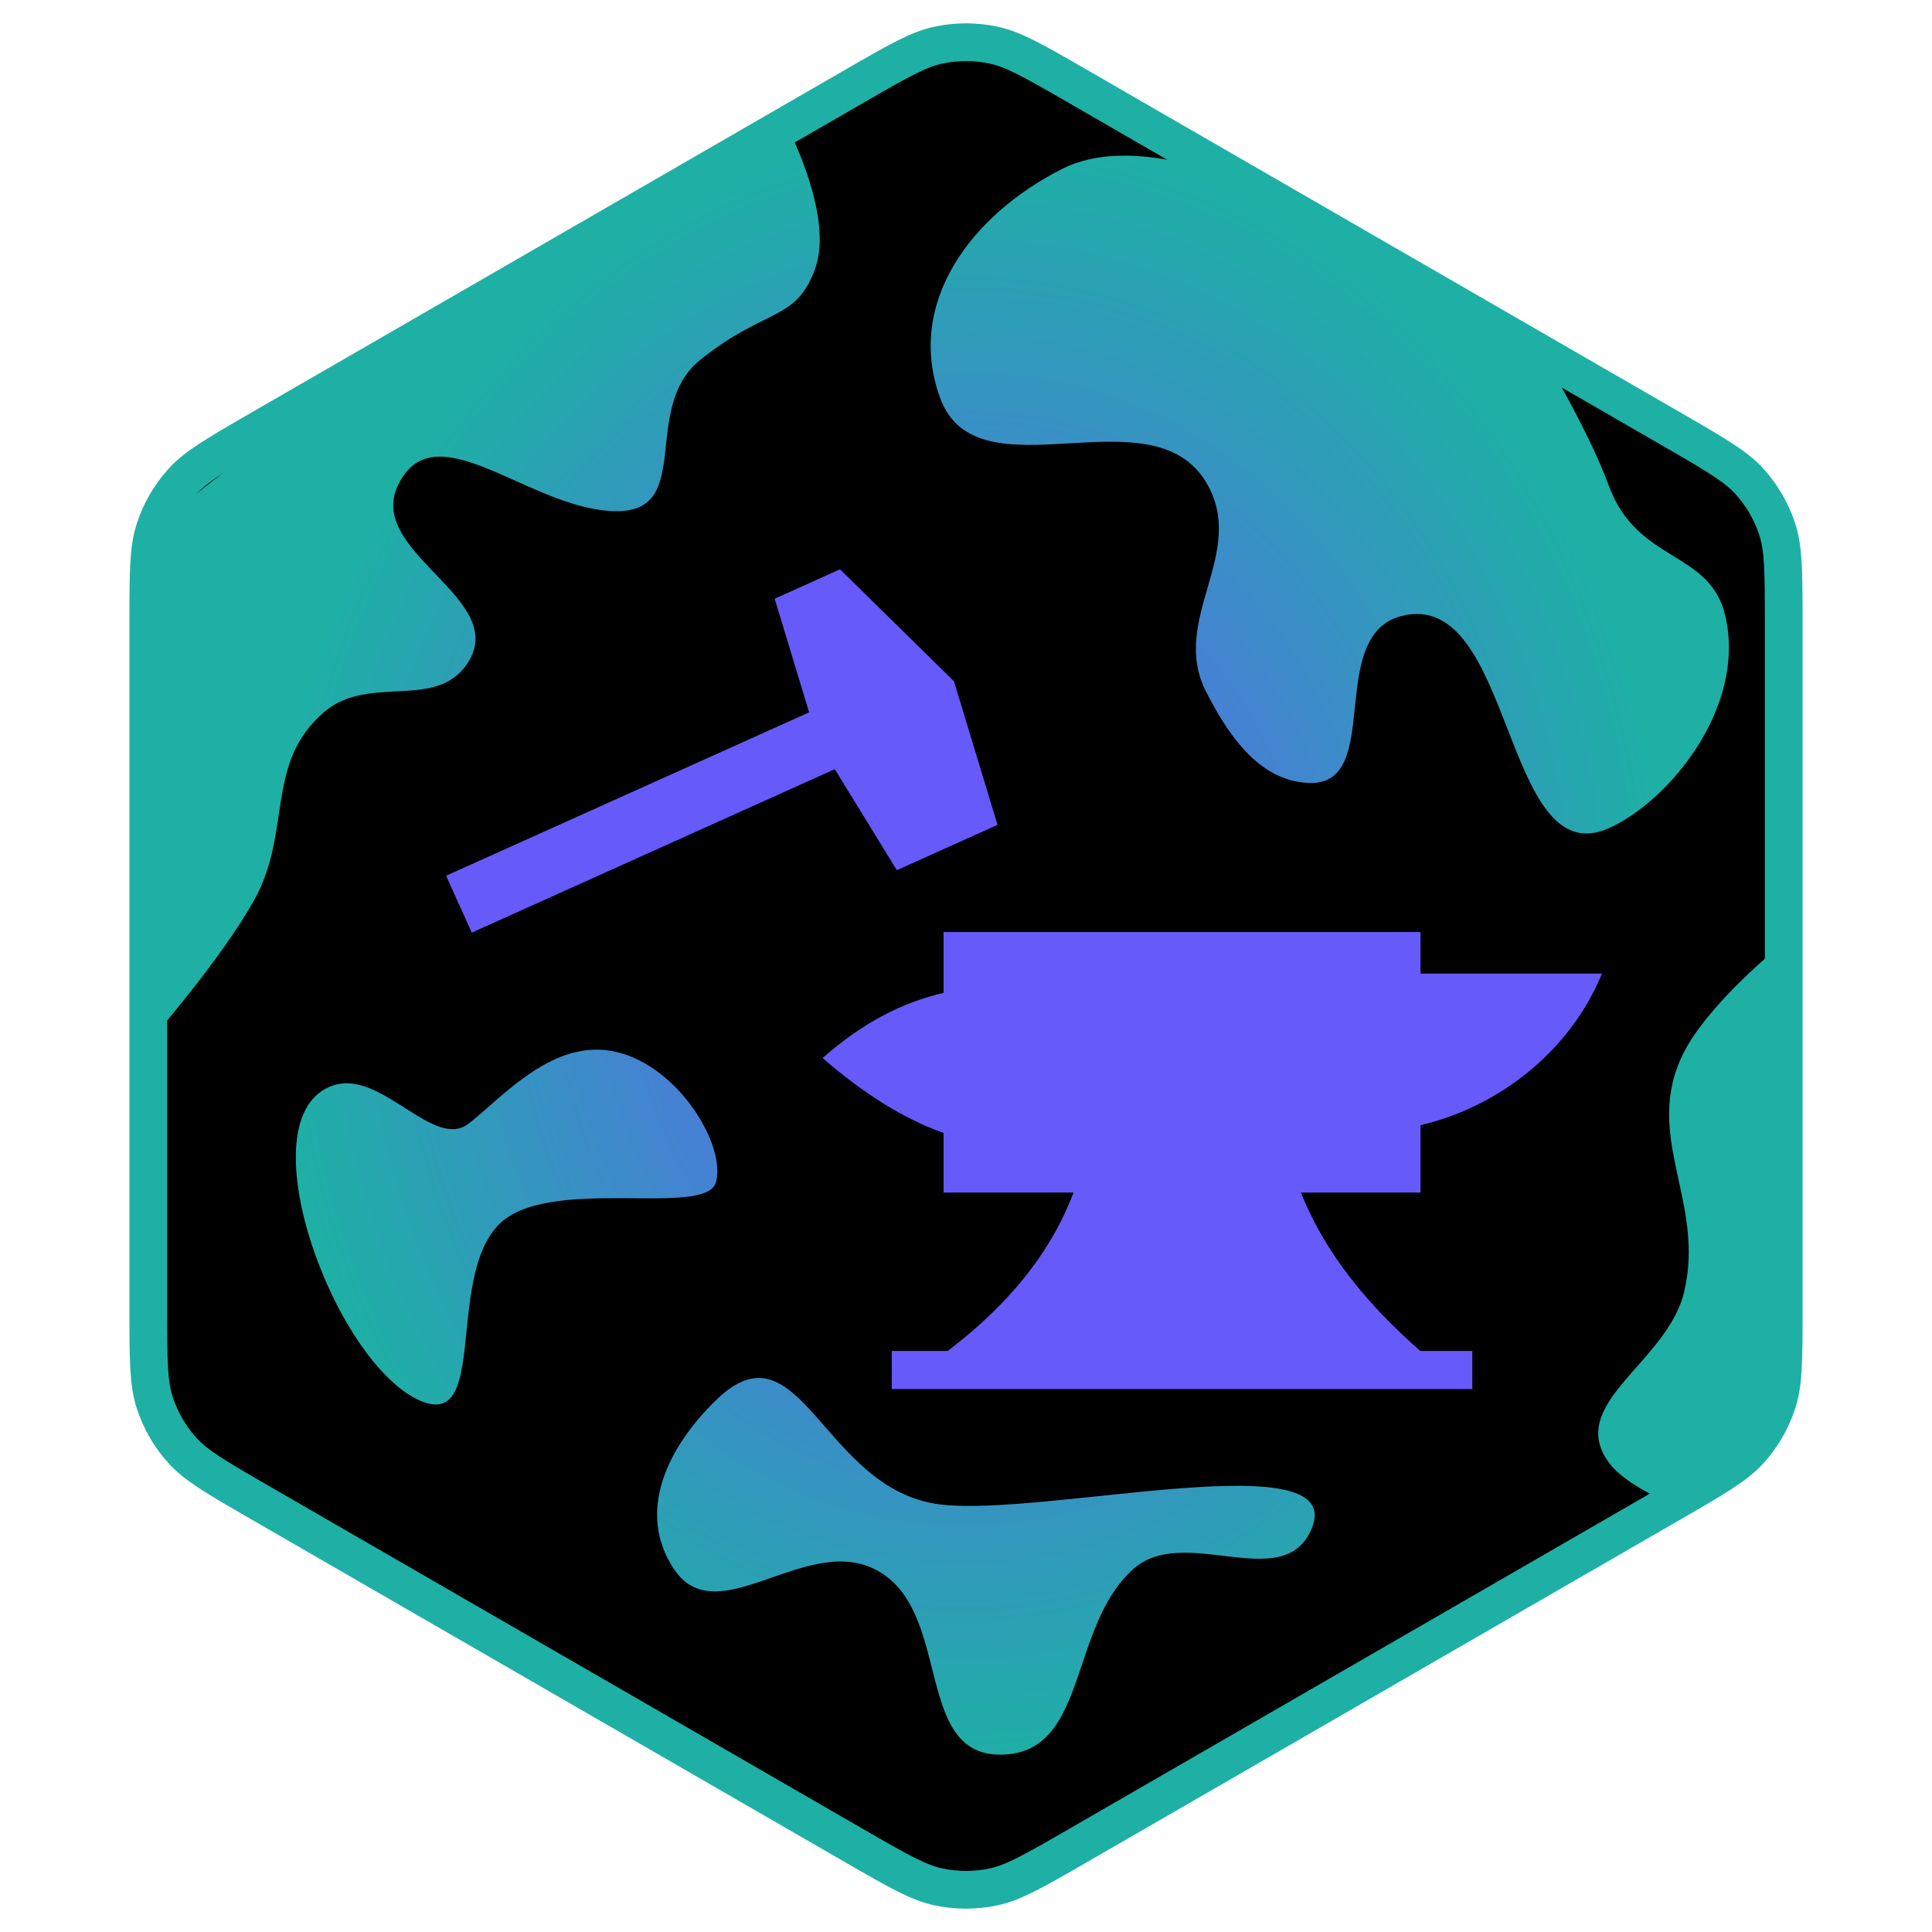
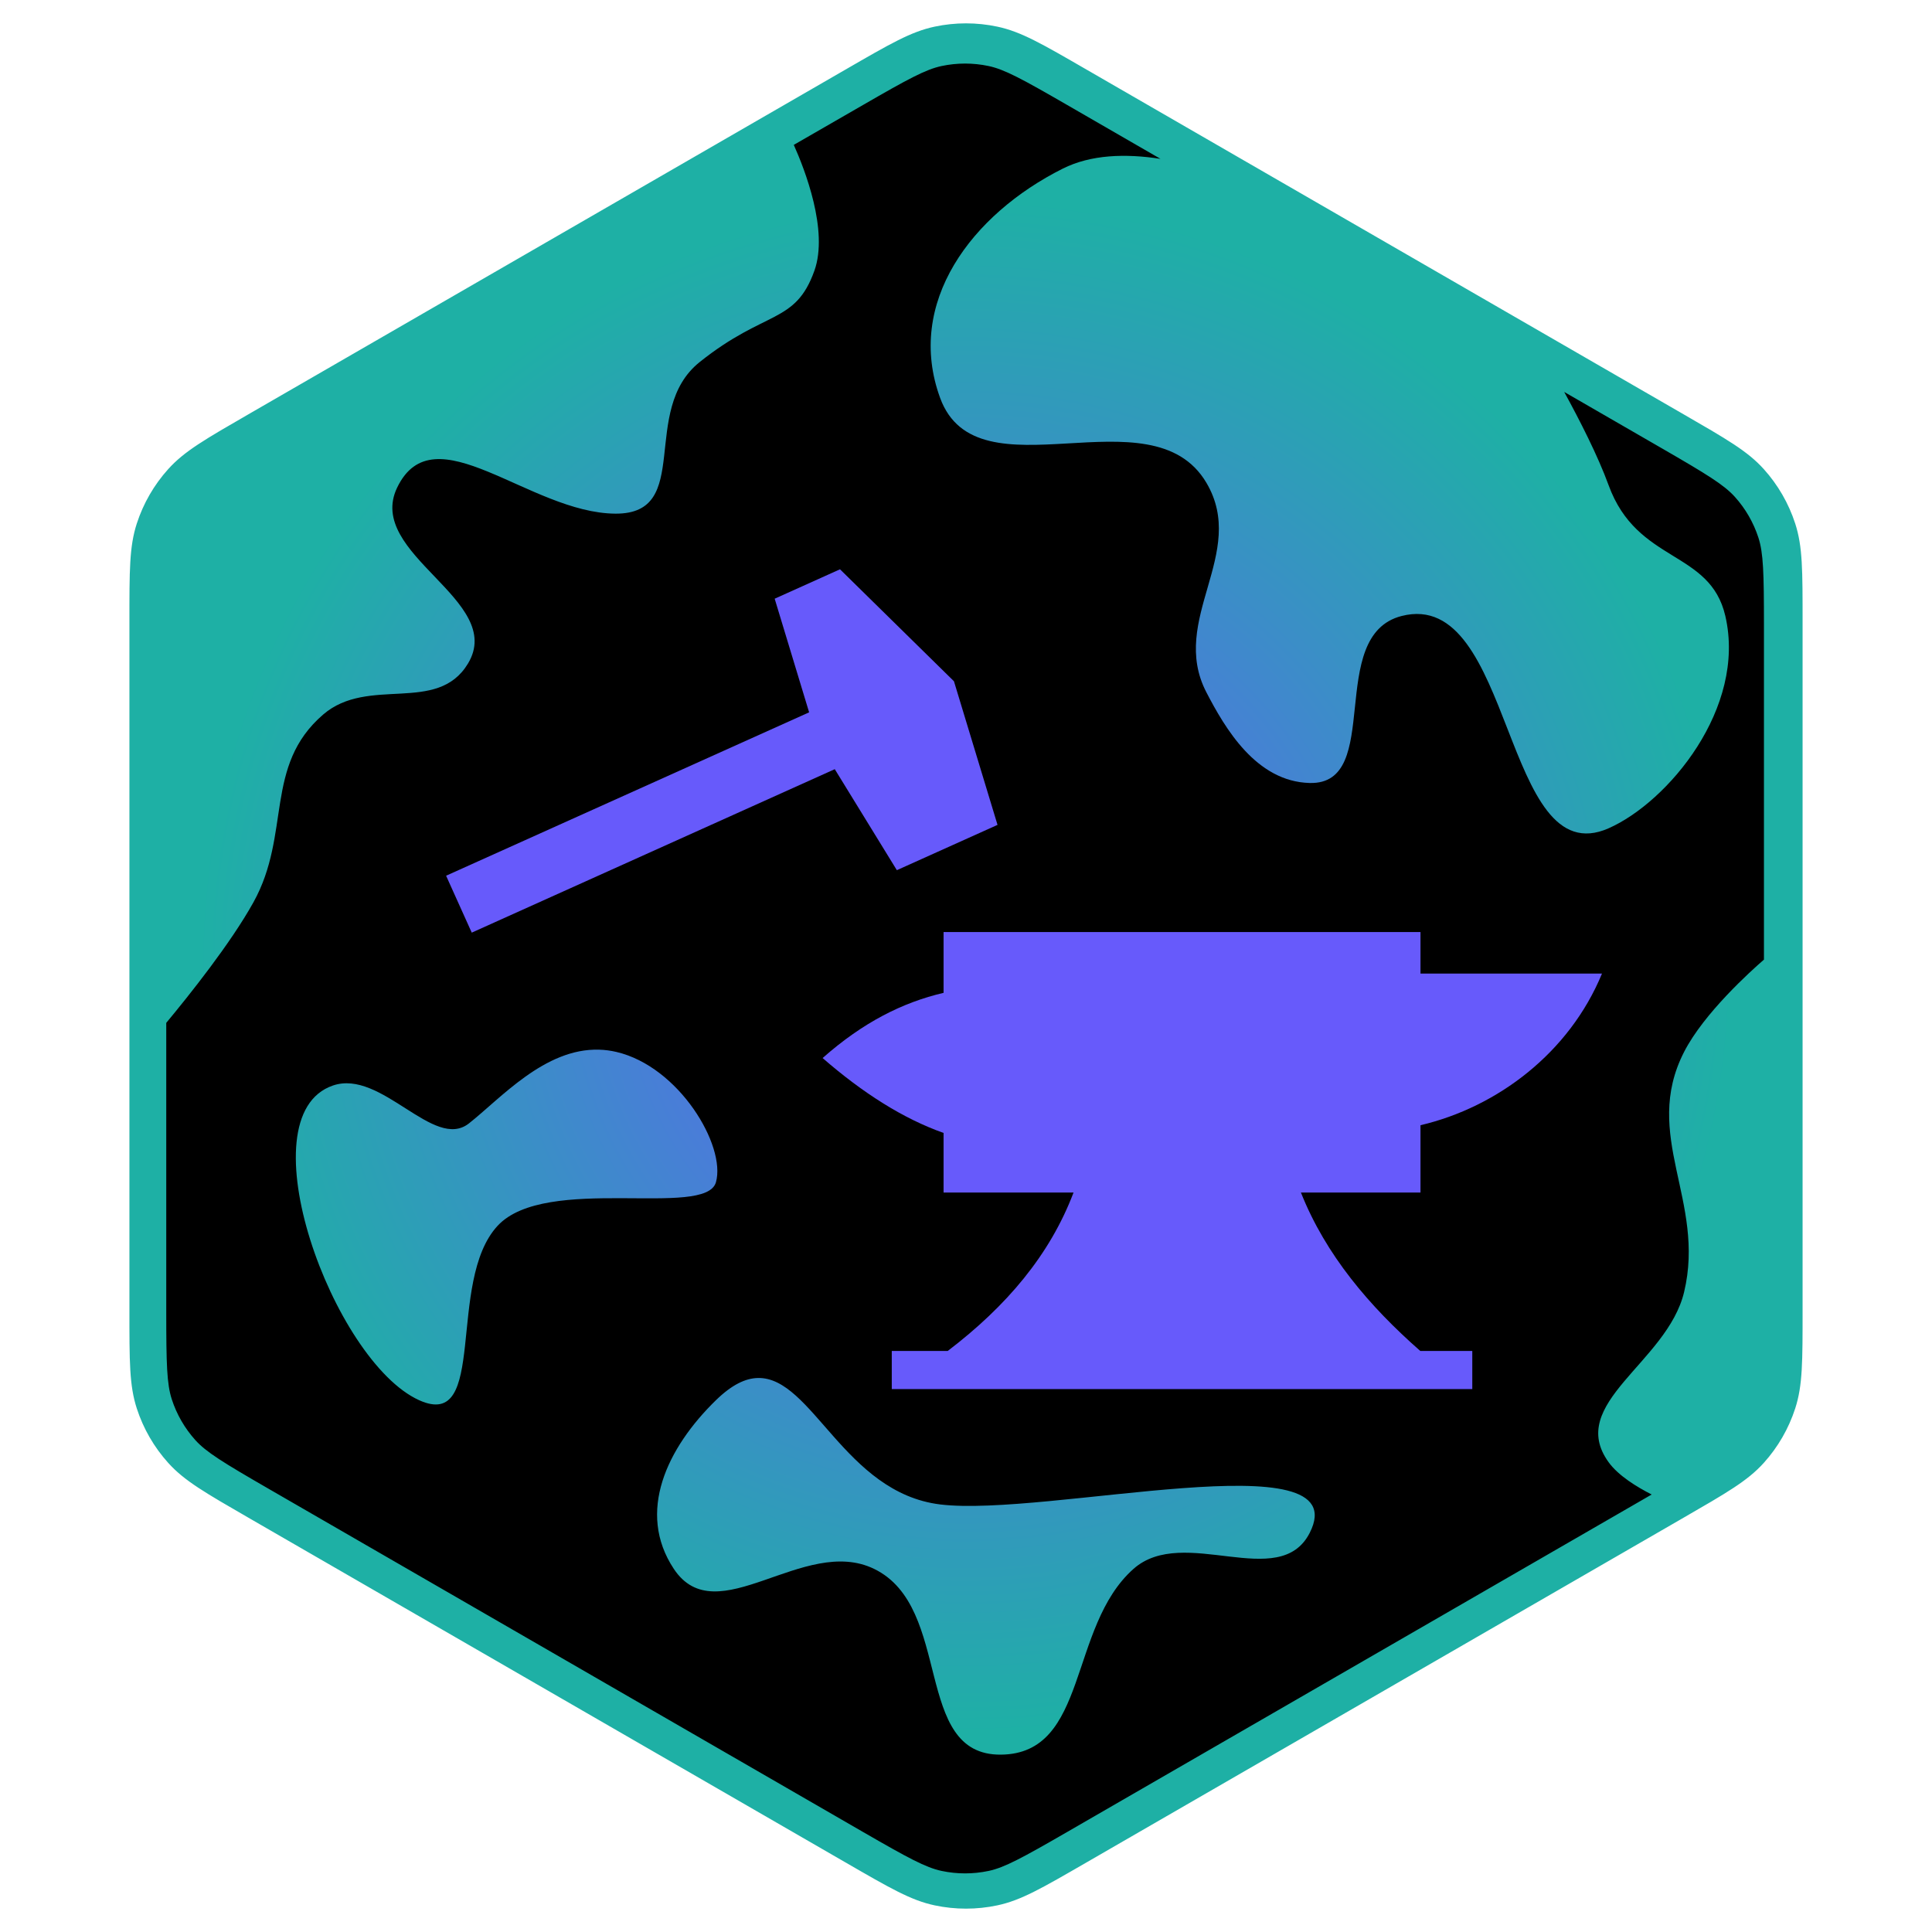
- <svg xmlns="http://www.w3.org/2000/svg" width="512" height="512" viewBox="0 0 512 512" fill="none">
-   <path d="M285.5 22.805L443.203 113.855C455.152 120.754 460.129 123.695 463.713 127.674C466.995 131.319 469.474 135.614 470.99 140.278C472.644 145.372 472.703 151.152 472.703 164.95V347.05C472.703 360.848 472.644 366.628 470.99 371.722C469.474 376.386 466.995 380.681 463.713 384.326C460.129 388.305 455.152 391.246 443.203 398.145L285.5 489.195C273.55 496.094 268.515 498.934 263.277 500.047C258.479 501.067 253.521 501.067 248.723 500.047C243.485 498.934 238.45 496.094 226.5 489.195L68.797 398.145C56.848 391.246 51.871 388.305 48.287 384.326C45.005 380.681 42.526 376.386 41.011 371.722C39.356 366.628 39.297 360.848 39.297 347.05V164.95C39.297 151.152 39.356 145.372 41.011 140.278C42.526 135.614 45.005 131.319 48.287 127.674C51.871 123.695 56.848 120.754 68.797 113.855L226.5 22.805C238.45 15.906 243.485 13.066 248.723 11.953C253.521 10.933 258.479 10.933 263.277 11.953C268.515 13.066 273.55 15.906 285.5 22.805Z" fill="black" stroke="#1EB0A5" stroke-width="10" stroke-linejoin="round" />
+ <svg xmlns="http://www.w3.org/2000/svg" width="512" height="512" viewBox="0 0 512 512">
+   <path d="M285.5 22.805L443.203 113.855C455.152 120.754 460.129 123.695 463.713 127.674C466.995 131.319 469.474 135.614 470.99 140.278C472.644 145.372 472.703 151.152 472.703 164.95V347.05C472.703 360.848 472.644 366.628 470.99 371.722C469.474 376.386 466.995 380.681 463.713 384.326C460.129 388.305 455.152 391.246 443.203 398.145L285.5 489.195C273.55 496.094 268.515 498.934 263.277 500.047C258.479 501.067 253.521 501.067 248.723 500.047C243.485 498.934 238.45 496.094 226.5 489.195L68.797 398.145C56.848 391.246 51.871 388.305 48.287 384.326C45.005 380.681 42.526 376.386 41.011 371.722C39.356 366.628 39.297 360.848 39.297 347.05V164.95C39.297 151.152 39.356 145.372 41.011 140.278C42.526 135.614 45.005 131.319 48.287 127.674C51.871 123.695 56.848 120.754 68.797 113.855L226.5 22.805C238.45 15.906 243.485 13.066 248.723 11.953C253.521 10.933 258.479 10.933 263.277 11.953C268.515 13.066 273.55 15.906 285.5 22.805Z" fill="black" />
  <path d="M376.443 247V258.008H424.545C415.891 279.004 396.83 293.408 376.443 298.197V316.035H344.758C351.314 332.552 362.886 346.163 376.393 358.017H390.171V368.127H236.329V358.018H251.157C266.703 346.171 278.239 332.579 284.499 316.035H250.057V300.243C239.372 296.458 228.686 289.687 218 280.393C228.719 270.913 239.225 265.65 250.057 263.113V247.001H376.442L376.443 247Z" fill="#675AFB" />
  <path d="M205.296 158.663L222.61 150.869L252.806 180.541L264.354 218.6L237.674 230.606L221.223 203.84L125.018 247.158L118.221 232.076L214.426 188.775L205.296 158.663Z" fill="#675AFB" />
-   <path d="M249.15 105.475C259.022 132.401 305.087 103.209 319.704 127.932C330.771 146.65 309.691 164.175 319.704 183.466C324.614 192.927 332.863 207.139 347.087 207.5C366.81 208 351.168 168.412 371.451 163.243C401.325 155.631 398.125 231.946 426.296 219.505C442.017 212.562 462.875 187.626 457.232 163.243C453.158 145.639 433.895 149.416 426.296 128.582C420.618 113.015 406.982 90.759 406.982 90.759L356.224 61.121C356.224 61.121 308.256 31.346 281.635 44.692C257.43 56.827 239.895 80.232 249.15 105.475Z" fill="url(#paint0_radial)" />
-   <path d="M189.737 371.063C176.787 383.681 168.602 400.732 178.57 415.77C189.938 432.923 213.036 406.738 231.646 415.77C252.688 425.983 241.783 465.186 265.219 464.999C288.528 464.814 283.029 431.166 300.39 415.77C313.668 403.995 339.046 421.974 347.087 406.226C359.853 381.224 277.24 402.139 249.15 398.691C217.96 394.862 212.133 349.24 189.737 371.063Z" fill="url(#paint1_radial)" />
-   <path d="M216.059 71.099C210.976 85.303 203.127 81.34 185.676 95.28C169.532 108.177 184.09 135.585 163.342 135.467C140.568 135.338 115.245 108.221 105.478 128.582C96.986 146.285 134.39 158.356 124.259 175.193C116.115 188.728 97.858 178.369 85.861 188.72C70.104 202.315 77.465 220.31 67.409 238.446C58.69 254.171 40 275.512 40 275.512C40 275.512 40 163.243 44 140C46.667 124.5 209.308 35 209.308 35C209.308 35 220.896 57.585 216.059 71.099Z" fill="url(#paint2_radial)" />
-   <path d="M88.22 287.675C64.535 295.811 88.267 360.731 111.062 371.063C129.475 379.408 118.179 339.615 131.872 324.848C144.638 311.081 187.03 322.959 189.737 313.294C192.444 303.629 179.969 282.654 163.342 278.773C146.8 274.911 133.564 290.401 124.259 297.722C114.953 305.043 101.078 283.258 88.22 287.675Z" fill="url(#paint3_radial)" />
-   <path d="M446.298 342.429C452.105 318.258 434.971 300.901 446.298 278.773C452.397 266.859 468.921 253.03 468.921 253.03L470 252.896L468.921 377L443.5 398.691C443.5 398.691 430.993 393.995 426.296 387.5C415.012 371.896 441.801 361.153 446.298 342.429Z" fill="url(#paint4_radial)" />
+   <path d="M 256 6.188 C 253.213 6.188 250.425 6.48 247.684 7.062 C 241.392 8.4 235.962 11.568 224 18.475 L 66.297 109.525 C 54.335 116.431 48.876 119.549 44.572 124.328 C 40.821 128.494 37.988 133.402 36.256 138.732 C 34.268 144.851 34.297 151.137 34.297 164.949 L 34.297 347.051 C 34.297 360.863 34.268 367.149 36.256 373.268 C 37.988 378.598 40.821 383.506 44.572 387.672 C 48.876 392.451 54.335 395.569 66.297 402.475 L 224 493.525 C 235.962 500.431 241.391 503.6 247.684 504.938 C 253.167 506.103 258.833 506.103 264.316 504.938 C 270.609 503.6 276.038 500.431 288 493.525 L 445.703 402.475 C 457.664 395.569 463.123 392.451 467.428 387.672 C 471.179 383.506 474.012 378.597 475.744 373.268 L 475.746 373.266 C 477.732 367.148 477.703 360.863 477.703 347.051 L 477.703 164.949 C 477.703 151.137 477.732 144.852 475.746 138.734 L 475.744 138.732 C 474.012 133.403 471.179 128.494 467.428 124.328 C 463.123 119.549 457.664 116.431 445.703 109.525 L 288 18.475 C 276.038 11.568 270.608 8.4 264.316 7.062 C 261.575 6.48 258.787 6.188 256 6.188 z M 255.762 16.844 C 257.852 16.844 259.944 17.063 262 17.5 C 266.184 18.389 270.824 20.899 282.762 27.791 L 307.539 42.096 C 298.246 40.664 289.099 40.95 281.635 44.691 C 257.43 56.826 239.895 80.232 249.15 105.475 C 259.022 132.401 305.086 103.209 319.703 127.932 C 330.77 146.65 309.69 164.176 319.703 183.467 C 324.613 192.928 332.864 207.139 347.088 207.5 C 366.811 208 351.168 168.411 371.451 163.242 C 401.325 155.63 398.126 231.947 426.297 219.506 C 442.018 212.563 462.875 187.625 457.232 163.242 C 453.158 145.638 433.896 149.416 426.297 128.582 C 423.462 120.809 418.643 111.37 414.527 103.865 L 440.465 118.842 C 452.402 125.734 456.896 128.497 459.76 131.676 C 462.573 134.8 464.696 138.482 465.996 142.48 C 467.317 146.551 467.465 151.824 467.465 165.605 L 467.465 254.307 C 464.012 257.305 451.568 268.48 446.299 278.773 C 434.972 300.901 452.106 318.259 446.299 342.43 C 441.802 361.154 415.013 371.896 426.297 387.5 C 428.879 391.071 433.782 394.061 437.709 396.062 L 282.762 485.521 C 270.824 492.413 266.184 494.924 262 495.812 L 261.998 495.812 C 257.885 496.687 253.638 496.687 249.525 495.812 L 249.523 495.812 C 245.34 494.924 240.7 492.413 228.762 485.521 L 71.059 394.471 C 59.122 387.579 54.628 384.815 51.766 381.637 C 48.953 378.513 46.827 374.831 45.527 370.834 L 45.527 370.832 C 44.206 366.763 44.059 361.489 44.059 347.707 L 44.059 271.068 C 50.137 263.751 61.126 250.005 67.172 239.102 C 77.228 220.966 69.867 202.97 85.623 189.375 C 97.621 179.024 115.877 189.383 124.021 175.848 C 134.152 159.011 96.749 146.941 105.24 129.238 C 115.007 108.877 140.33 135.994 163.104 136.123 C 183.852 136.241 169.293 108.832 185.438 95.936 C 202.888 81.995 210.737 85.958 215.82 71.754 C 219.633 61.101 213.239 44.813 210.361 38.393 L 228.762 27.791 C 240.7 20.899 245.339 18.389 249.523 17.5 C 251.58 17.063 253.671 16.844 255.762 16.844 z M 158.777 278.174 C 144.353 277.743 132.692 291.088 124.26 297.723 C 114.954 305.044 101.078 283.259 88.221 287.676 C 64.536 295.812 88.268 360.731 111.062 371.062 C 129.476 379.408 118.178 339.615 131.871 324.848 C 144.637 311.081 187.029 322.96 189.736 313.295 C 192.443 303.63 179.969 282.654 163.342 278.773 C 161.791 278.411 160.27 278.218 158.777 278.174 z M 200.863 365.182 C 197.553 365.251 193.936 366.971 189.736 371.062 C 176.786 383.68 168.602 400.732 178.57 415.77 C 189.938 432.923 213.036 406.738 231.646 415.77 C 252.688 425.983 241.783 465.185 265.219 464.998 C 288.528 464.813 283.03 431.166 300.391 415.77 C 313.669 403.995 339.047 421.975 347.088 406.227 C 359.854 381.225 277.24 402.139 249.15 398.691 C 223.809 395.58 215.209 364.88 200.863 365.182 z" style="fill:url(#radial)" />
  <defs>
-     <radialGradient id="paint0_radial" cx="0" cy="0" r="1" gradientUnits="userSpaceOnUse" gradientTransform="translate(256.737 251.004) rotate(90.4566) scale(218.003 185.152)">
-       <stop stop-color="#675AFB" />
-       <stop offset="1" stop-color="#1EB0A5" />
-     </radialGradient>
-     <radialGradient id="paint1_radial" cx="0" cy="0" r="1" gradientUnits="userSpaceOnUse" gradientTransform="translate(256.737 251.004) rotate(90.4566) scale(218.003 185.152)">
-       <stop stop-color="#675AFB" />
-       <stop offset="1" stop-color="#1EB0A5" />
-     </radialGradient>
-     <radialGradient id="paint2_radial" cx="0" cy="0" r="1" gradientUnits="userSpaceOnUse" gradientTransform="translate(256.737 251.004) rotate(90.4566) scale(218.003 185.152)">
-       <stop stop-color="#675AFB" />
-       <stop offset="1" stop-color="#1EB0A5" />
-     </radialGradient>
-     <radialGradient id="paint3_radial" cx="0" cy="0" r="1" gradientUnits="userSpaceOnUse" gradientTransform="translate(256.737 251.004) rotate(90.4566) scale(218.003 185.152)">
-       <stop stop-color="#675AFB" />
-       <stop offset="1" stop-color="#1EB0A5" />
-     </radialGradient>
-     <radialGradient id="paint4_radial" cx="0" cy="0" r="1" gradientUnits="userSpaceOnUse" gradientTransform="translate(256.737 251.004) rotate(90.4566) scale(218.003 185.152)">
+     <radialGradient id="radial" r="1" gradientUnits="userSpaceOnUse" cx="0" cy="0" gradientTransform="translate(256 256) scale(204.8 204.8)">
      <stop stop-color="#675AFB" />
      <stop offset="1" stop-color="#1EB0A5" />
    </radialGradient>
  </defs>
</svg>
